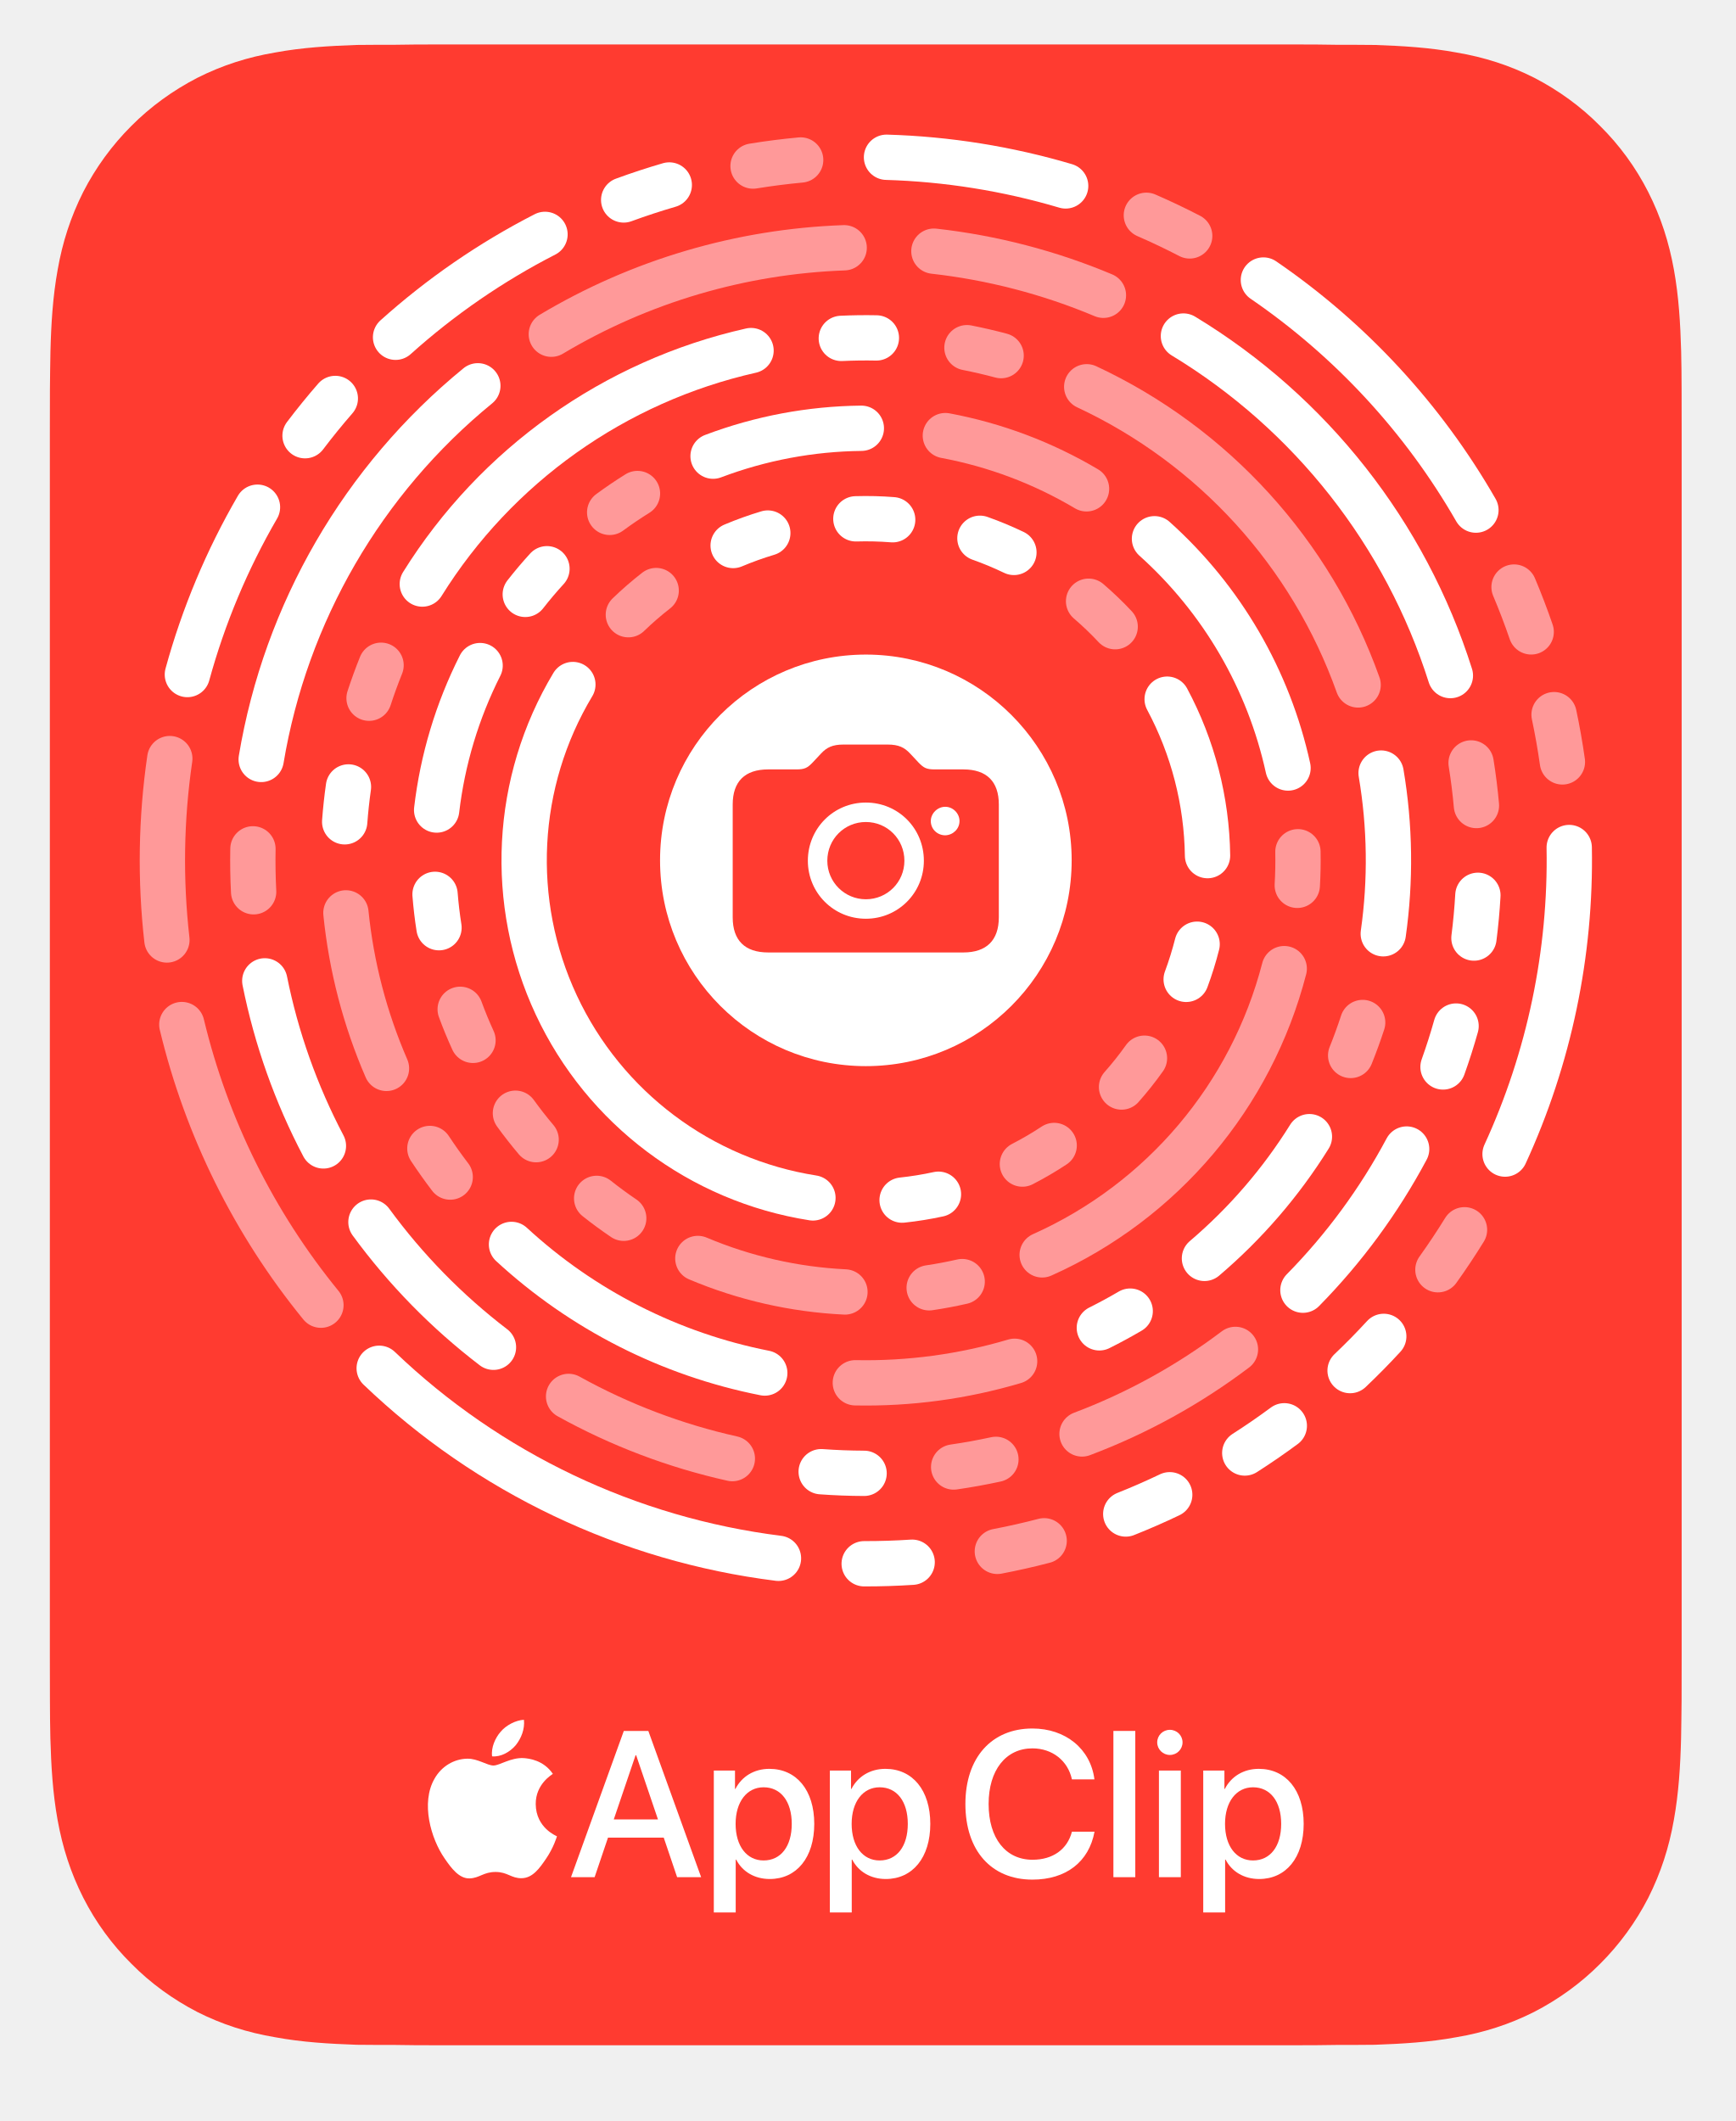
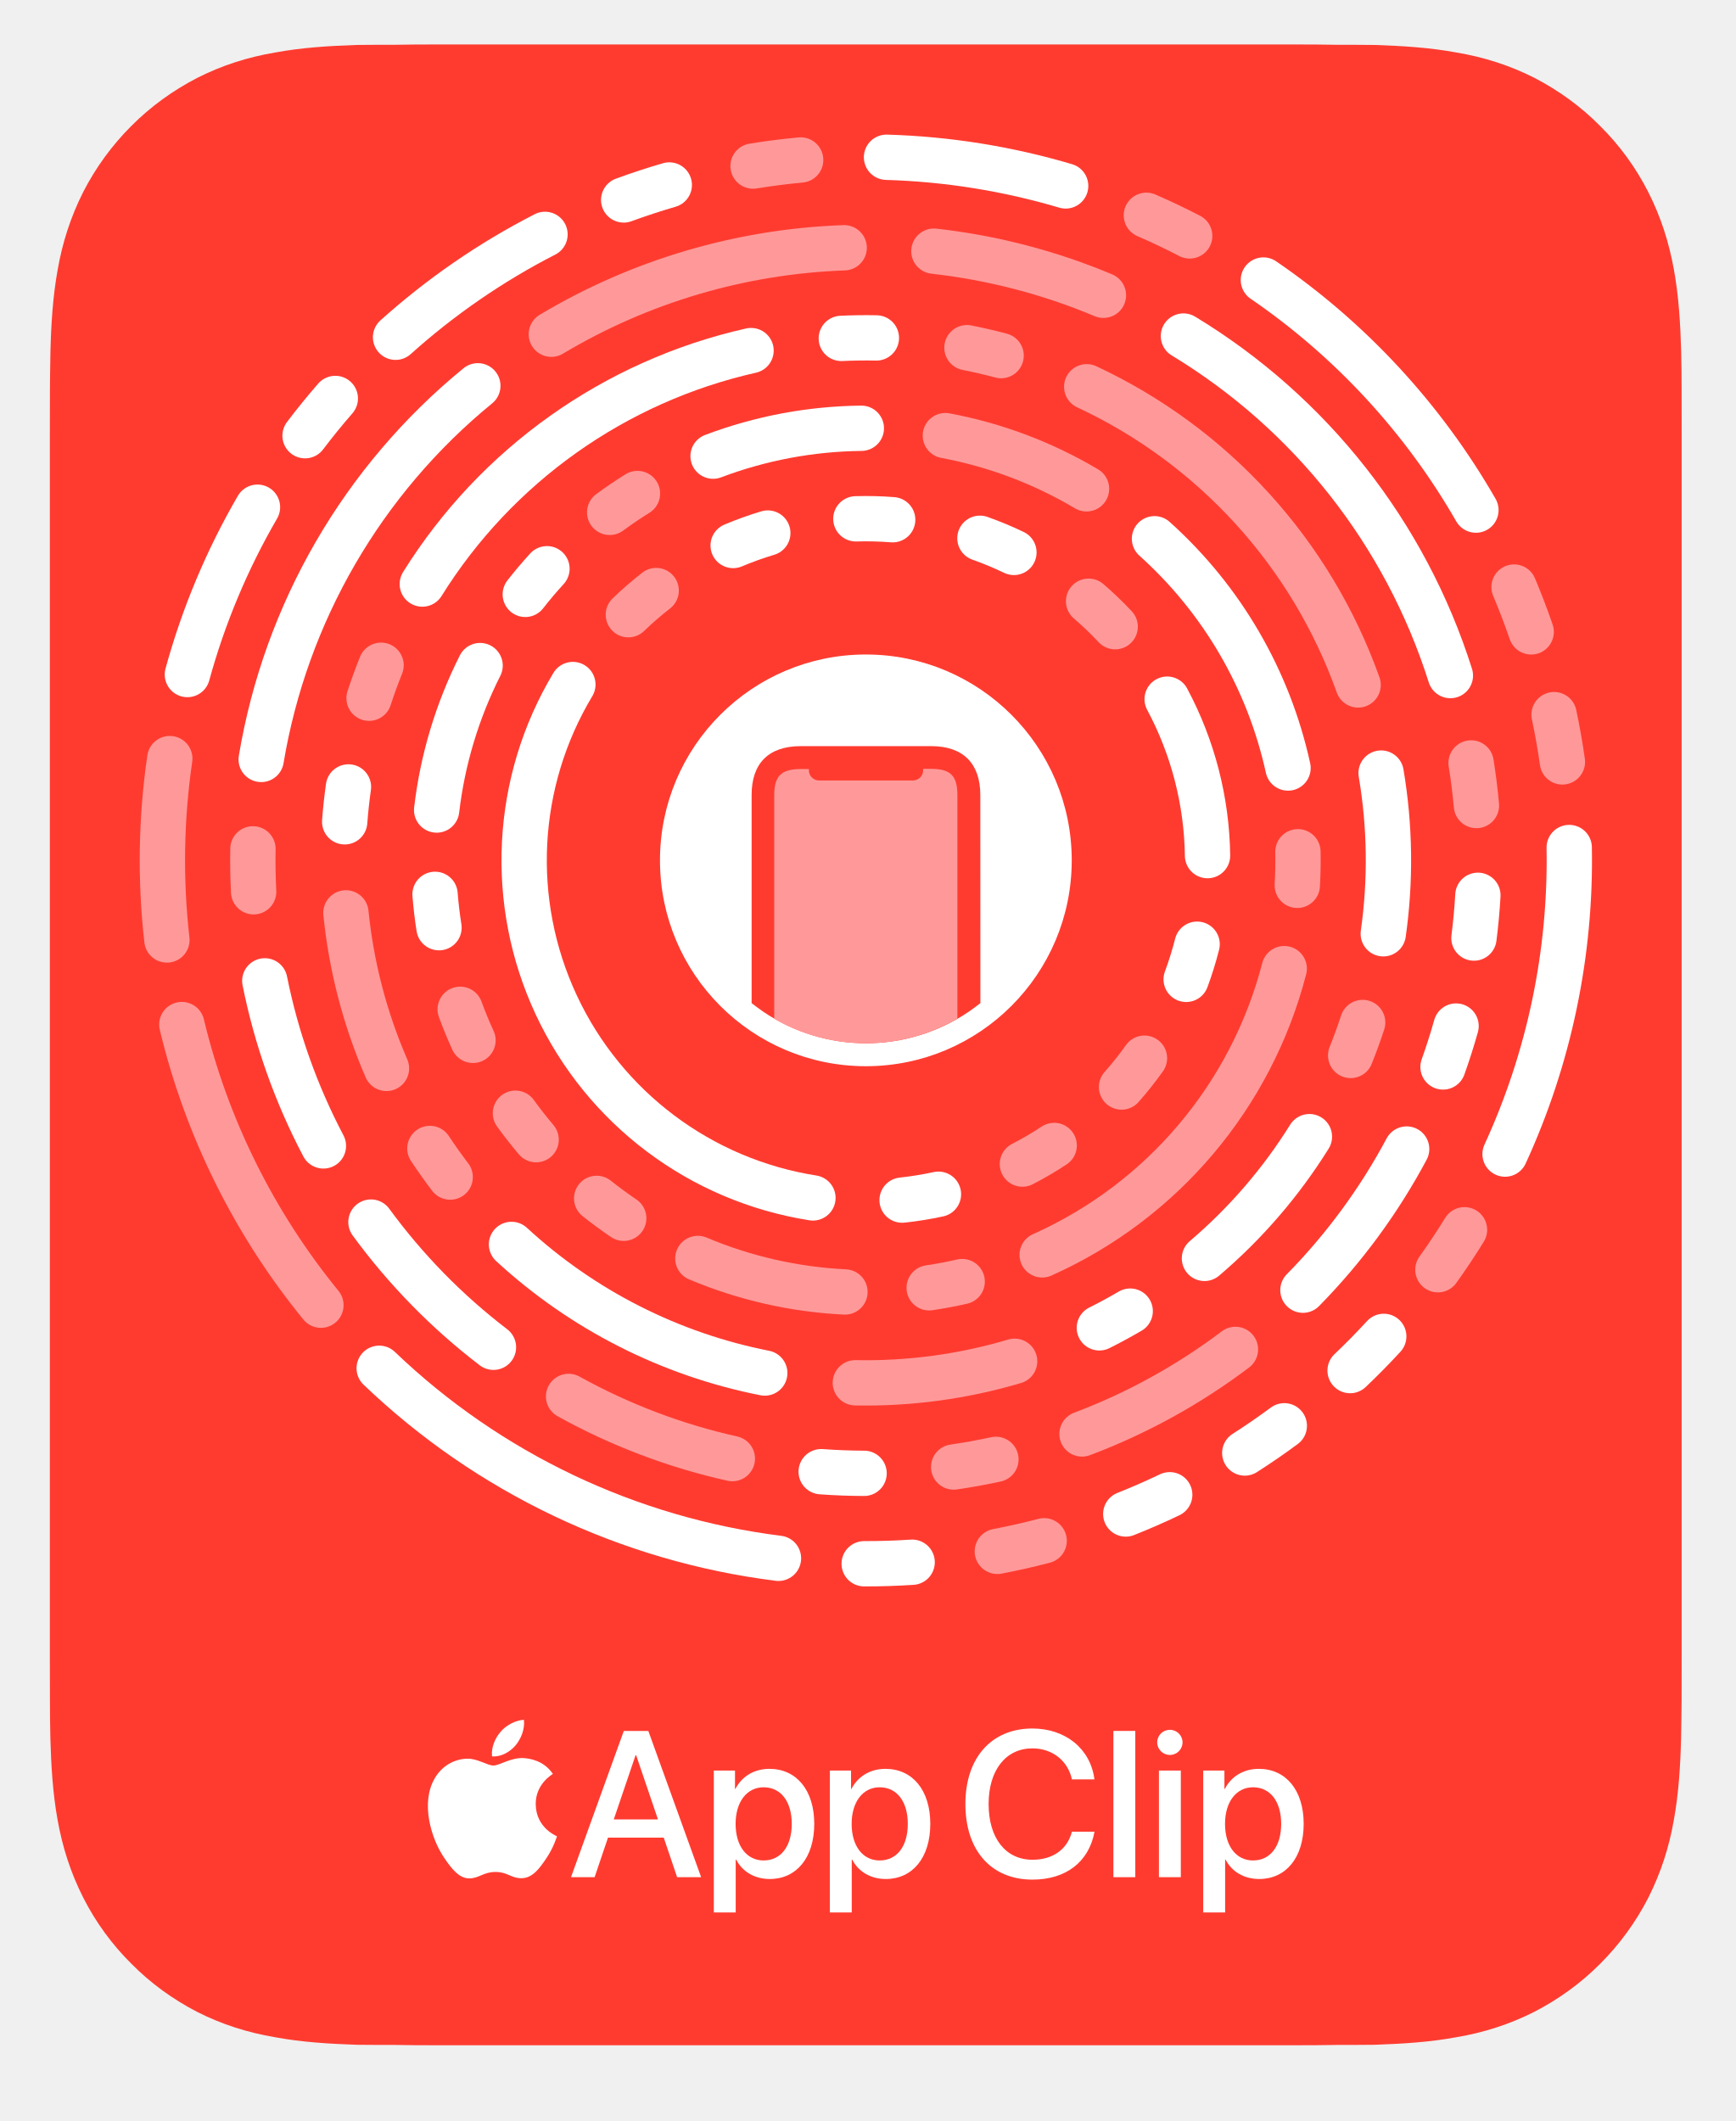
<svg xmlns="http://www.w3.org/2000/svg" data-design="Fingerprint" data-payload="https://www.example.com/info/123456" viewBox="-50 -50 900 1100">
  <g id="Lockup" transform="translate(-24.15 -26.94) scale(5.5512 5.5512)">
    <path id="Badge" d="M152.431,32.185c0-1.161-0.015-2.352-0.041-3.513 c-0.07-2.553-0.22-5.114-0.674-7.622c-0.461-2.553-1.213-4.927-2.404-7.272 c-1.157-2.277-2.672-4.362-4.492-6.163c-1.79-1.816-3.882-3.327-6.152-4.503 c-2.311-1.168-4.704-1.928-7.257-2.359c-2.523-0.469-5.076-0.618-7.629-0.707 c-1.184-0.015-2.33-0.015-3.513-0.015C118.884,0,117.507,0,116.1,0H36.342 c-1.396,0-2.78,0-4.161,0.03c-1.169,0-2.341,0-3.51,0.015 c-2.553,0.09-5.106,0.238-7.629,0.707c-2.553,0.431-4.935,1.191-7.253,2.359 c-2.281,1.176-4.373,2.687-6.178,4.503c-1.805,1.801-3.323,3.886-4.492,6.163 c-1.18,2.345-1.943,4.719-2.389,7.272c-0.454,2.508-0.61,5.069-0.674,7.622 c-0.019,1.161-0.041,2.352-0.048,3.513C0,33.555,0,34.947,0,36.316V47.685v91.326 v11.599c0,1.37,0,2.761,0.008,4.131c0,1.161,0.015,2.352,0.041,3.513 c0.071,2.553,0.22,5.114,0.674,7.622c0.461,2.553,1.213,4.927,2.404,7.272 c1.157,2.277,2.672,4.362,4.492,6.163c1.79,1.816,3.882,3.327,6.152,4.503 c2.311,1.168,4.704,1.928,7.257,2.359c2.523,0.469,5.076,0.618,7.629,0.707 c1.184,0.015,2.33,0.015,3.513,0.015c1.385,0.03,2.761,0.03,4.168,0.03 h79.758c1.396,0,2.78,0,4.161-0.03c1.169,0,2.341,0,3.51-0.015 c2.553-0.09,5.106-0.238,7.629-0.707c2.553-0.431,4.935-1.191,7.253-2.359 c2.281-1.176,4.373-2.687,6.178-4.503c1.805-1.801,3.323-3.886,4.492-6.163 c1.18-2.345,1.943-4.719,2.389-7.272c0.454-2.508,0.61-5.069,0.674-7.622 c0.019-1.161,0.041-2.352,0.048-3.513c0.007-1.37,0.007-2.761,0.007-4.131 v-11.369V47.915V36.316C152.439,34.947,152.439,33.555,152.431,32.185z" style="fill:#ff3b30" />
    <g id="Text" style="fill:#ffffff">
      <g>
        <path d="M57.348,167.53h-5.208l-1.25,3.693h-2.206l4.933-13.663 h2.291l4.933,13.663h-2.244L57.348,167.53z M52.68,165.826h4.128l-2.036-5.994 h-0.057L52.68,165.826z" />
        <path d="M71.408,166.242c0,3.153-1.657,5.151-4.157,5.151 c-1.43,0-2.566-0.701-3.134-1.808h-0.047v4.933h-2.045v-13.256h1.979v1.714 h0.038c0.587-1.146,1.733-1.875,3.172-1.875 C69.742,161.101,71.408,163.089,71.408,166.242z M69.306,166.242 c0-2.083-1.013-3.418-2.632-3.418c-1.562,0-2.613,1.363-2.613,3.418 c0,2.074,1.042,3.418,2.613,3.418C68.293,169.66,69.306,168.335,69.306,166.242z" />
        <path d="M82.248,166.242c0,3.153-1.657,5.151-4.157,5.151 c-1.43,0-2.566-0.701-3.134-1.808h-0.047v4.933h-2.045v-13.256h1.979v1.714 h0.038c0.587-1.146,1.733-1.875,3.172-1.875 C80.582,161.101,82.248,163.089,82.248,166.242z M80.146,166.242 c0-2.083-1.013-3.418-2.632-3.418c-1.562,0-2.613,1.363-2.613,3.418 c0,2.074,1.041,3.418,2.613,3.418C79.133,169.66,80.146,168.335,80.146,166.242z" />
        <path d="M85.527,164.386c0-4.327,2.443-7.054,6.259-7.054 c3.096,0,5.435,1.903,5.795,4.753h-2.102 c-0.379-1.752-1.837-2.897-3.693-2.897c-2.481,0-4.09,2.036-4.09,5.198 c0,3.191,1.591,5.208,4.1,5.208c1.903,0,3.257-0.975,3.683-2.623h2.111 c-0.521,2.822-2.661,4.479-5.804,4.479 C87.951,171.45,85.527,168.742,85.527,164.386z" />
        <path d="M99.353,157.559h2.045v13.663h-2.045V157.559z" />
        <path d="M103.445,158.629c0-0.653,0.53-1.174,1.183-1.174 c0.653,0,1.184,0.521,1.184,1.174c0,0.644-0.53,1.174-1.184,1.174 C103.975,159.803,103.445,159.273,103.445,158.629z M103.606,161.262h2.045v9.961 h-2.045V161.262z" />
        <path d="M117.128,166.242c0,3.153-1.657,5.151-4.157,5.151 c-1.43,0-2.566-0.701-3.134-1.808h-0.047v4.933h-2.045v-13.256h1.979v1.714 h0.038c0.587-1.146,1.733-1.875,3.172-1.875 C115.461,161.101,117.128,163.089,117.128,166.242z M115.026,166.242 c0-2.083-1.013-3.418-2.632-3.418c-1.562,0-2.613,1.363-2.613,3.418 c0,2.074,1.042,3.418,2.613,3.418C114.013,169.66,115.026,168.335,115.026,166.242z" />
      </g>
      <g>
        <path d="M43.521,158.893c0.511-0.639,0.858-1.498,0.767-2.375 c-0.748,0.037-1.661,0.494-2.19,1.133c-0.475,0.548-0.895,1.442-0.785,2.283 C42.152,160.007,42.992,159.514,43.521,158.893" />
        <path d="M44.278,160.098c-1.22-0.073-2.257,0.692-2.839,0.692 c-0.583,0-1.475-0.656-2.44-0.638c-1.256,0.018-2.421,0.728-3.058,1.858 c-1.311,2.259-0.346,5.61,0.929,7.45c0.619,0.91,1.365,1.912,2.348,1.876 c0.929-0.036,1.293-0.601,2.421-0.601c1.128,0,1.456,0.601,2.439,0.583 c1.019-0.018,1.657-0.911,2.276-1.822c0.71-1.038,1.001-2.04,1.019-2.094 c-0.018-0.018-1.966-0.765-1.984-3.006c-0.018-1.876,1.529-2.768,1.602-2.823 C46.117,160.28,44.751,160.135,44.278,160.098" />
      </g>
    </g>
  </g>
  <circle cx="400" cy="400" id="Background" r="400" style="fill:#ff3b30" transform="translate(-0.99 -3.8)" />
  <g id="Markers" transform="translate(-0.99 -3.8)">
    <g name="ring-1" transform="rotate(-78 400 400)">
      <path d="M 572.177 441.897 A 177.202 177.202 0 0 0 575.686 423.129" data-color="0" style="fill:none;stroke:#ffffff;stroke-linecap:round;stroke-miterlimit:10;stroke-width:23.5px" />
      <path d="M 545.415 501.266 A 177.202 177.202 0 0 0 555.467 485.033" data-color="1" style="fill:none;stroke:#ff9999;stroke-linecap:round;stroke-miterlimit:10;stroke-width:23.5px" />
      <path d="M 439.241 572.802 A 177.202 177.202 0 0 0 514.251 535.452" data-color="0" style="fill:none;stroke:#ffffff;stroke-linecap:round;stroke-miterlimit:10;stroke-width:23.5px" />
      <path d="M 374.168 575.309 A 177.202 177.202 0 0 0 393.179 577.07" data-color="0" style="fill:none;stroke:#ffffff;stroke-linecap:round;stroke-miterlimit:10;stroke-width:23.5px" />
      <path d="M 312.583 554.139 A 177.202 177.202 0 0 0 329.675 562.649" data-color="1" style="fill:none;stroke:#ff9999;stroke-linecap:round;stroke-miterlimit:10;stroke-width:23.5px" />
      <path d="M 262.805 512.152 A 177.202 177.202 0 0 0 275.668 526.262" data-color="1" style="fill:none;stroke:#ff9999;stroke-linecap:round;stroke-miterlimit:10;stroke-width:23.5px" />
      <path d="M 231.556 455.018 A 177.202 177.202 0 0 0 238.453 472.822" data-color="0" style="fill:none;stroke:#ffffff;stroke-linecap:round;stroke-miterlimit:10;stroke-width:23.5px" />
      <path d="M 457.605 232.423 A 177.202 177.202 0 0 0 223.056 409.547" data-color="0" style="fill:none;stroke:#ffffff;stroke-linecap:round;stroke-miterlimit:10;stroke-width:23.5px" />
      <path d="M 514.251 264.548 A 177.202 177.202 0 0 0 499.014 253.042" data-color="1" style="fill:none;stroke:#ff9999;stroke-linecap:round;stroke-miterlimit:10;stroke-width:23.5px" />
      <path d="M 555.467 314.967 A 177.202 177.202 0 0 0 545.415 298.734" data-color="0" style="fill:none;stroke:#ffffff;stroke-linecap:round;stroke-miterlimit:10;stroke-width:23.5px" />
      <path d="M 575.686 376.871 A 177.202 177.202 0 0 0 572.177 358.103" data-color="0" style="fill:none;stroke:#ffffff;stroke-linecap:round;stroke-miterlimit:10;stroke-width:23.5px" />
    </g>
    <g name="ring-2" transform="rotate(-85 400 400)">
      <path d="M 601.925 497.199 A 224.101 224.101 0 0 0 623.032 421.868" data-color="1" style="fill:none;stroke:#ff9999;stroke-linecap:round;stroke-miterlimit:10;stroke-width:23.5px" />
      <path d="M 466.788 613.917 A 224.101 224.101 0 0 0 579.2 534.568" data-color="0" style="fill:none;stroke:#ffffff;stroke-linecap:round;stroke-miterlimit:10;stroke-width:23.5px" />
      <path d="M 406.597 624.004 A 224.101 224.101 0 0 0 423.966 622.816" data-color="1" style="fill:none;stroke:#ff9999;stroke-linecap:round;stroke-miterlimit:10;stroke-width:23.5px" />
      <path d="M 204.145 508.914 A 224.101 224.101 0 0 0 362.962 621.019" data-color="1" style="fill:none;stroke:#ff9999;stroke-linecap:round;stroke-miterlimit:10;stroke-width:23.5px" />
      <path d="M 182.023 452.034 A 224.101 224.101 0 0 0 186.72 468.798" data-color="1" style="fill:none;stroke:#ff9999;stroke-linecap:round;stroke-miterlimit:10;stroke-width:23.5px" />
      <path d="M 186.72 331.202 A 224.101 224.101 0 0 0 176.068 408.705" data-color="1" style="fill:none;stroke:#ff9999;stroke-linecap:round;stroke-miterlimit:10;stroke-width:23.5px" />
      <path d="M 213.191 276.211 A 224.101 224.101 0 0 0 204.145 291.086" data-color="1" style="fill:none;stroke:#ff9999;stroke-linecap:round;stroke-miterlimit:10;stroke-width:23.5px" />
      <path d="M 253.516 230.401 A 224.101 224.101 0 0 0 240.793 242.284" data-color="1" style="fill:none;stroke:#ff9999;stroke-linecap:round;stroke-miterlimit:10;stroke-width:23.5px" />
      <path d="M 304.705 197.169 A 224.101 224.101 0 0 0 289.248 205.179" data-color="1" style="fill:none;stroke:#ff9999;stroke-linecap:round;stroke-miterlimit:10;stroke-width:23.5px" />
      <path d="M 362.962 178.981 A 224.101 224.101 0 0 0 345.917 182.523" data-color="0" style="fill:none;stroke:#ffffff;stroke-linecap:round;stroke-miterlimit:10;stroke-width:23.5px" />
      <path d="M 483.192 191.913 A 224.101 224.101 0 0 0 406.597 175.996" data-color="0" style="fill:none;stroke:#ffffff;stroke-linecap:round;stroke-miterlimit:10;stroke-width:23.5px" />
      <path d="M 536.249 222.074 A 224.101 224.101 0 0 0 522.026 212.034" data-color="0" style="fill:none;stroke:#ffffff;stroke-linecap:round;stroke-miterlimit:10;stroke-width:23.5px" />
      <path d="M 579.2 265.432 A 224.101 224.101 0 0 0 568.213 251.927" data-color="1" style="fill:none;stroke:#ff9999;stroke-linecap:round;stroke-miterlimit:10;stroke-width:23.5px" />
      <path d="M 623.032 378.132 A 224.101 224.101 0 0 0 601.925 302.801" data-color="0" style="fill:none;stroke:#ffffff;stroke-linecap:round;stroke-miterlimit:10;stroke-width:23.5px" />
    </g>
    <g name="ring-3" transform="rotate(-70 400 400)">
      <path d="M 572.798 608.763 A 271.001 271.001 0 0 0 669.97 423.619" data-color="1" style="fill:none;stroke:#ff9999;stroke-linecap:round;stroke-miterlimit:10;stroke-width:23.5px" />
      <path d="M 455.988 665.154 A 271.001 271.001 0 0 0 533.922 635.598" data-color="0" style="fill:none;stroke:#ffffff;stroke-linecap:round;stroke-miterlimit:10;stroke-width:23.5px" />
      <path d="M 390.906 670.848 A 271.001 271.001 0 0 0 409.094 670.848" data-color="1" style="fill:none;stroke:#ff9999;stroke-linecap:round;stroke-miterlimit:10;stroke-width:23.5px" />
      <path d="M 266.078 635.598 A 271.001 271.001 0 0 0 344.012 665.154" data-color="0" style="fill:none;stroke:#ffffff;stroke-linecap:round;stroke-miterlimit:10;stroke-width:23.5px" />
      <path d="M 213.587 596.702 A 271.001 271.001 0 0 0 227.202 608.763" data-color="0" style="fill:none;stroke:#ffffff;stroke-linecap:round;stroke-miterlimit:10;stroke-width:23.5px" />
      <path d="M 143.528 487.541 A 271.001 271.001 0 0 0 182.262 561.344" data-color="1" style="fill:none;stroke:#ff9999;stroke-linecap:round;stroke-miterlimit:10;stroke-width:23.5px" />
      <path d="M 149.977 295.453 A 271.001 271.001 0 0 0 132.223 441.675" data-color="0" style="fill:none;stroke:#ffffff;stroke-linecap:round;stroke-miterlimit:10;stroke-width:23.5px" />
      <path d="M 182.262 238.656 A 271.001 271.001 0 0 0 171.93 253.625" data-color="1" style="fill:none;stroke:#ff9999;stroke-linecap:round;stroke-miterlimit:10;stroke-width:23.5px" />
      <path d="M 282.183 155.95 A 271.001 271.001 0 0 0 213.587 203.298" data-color="1" style="fill:none;stroke:#ff9999;stroke-linecap:round;stroke-miterlimit:10;stroke-width:23.5px" />
      <path d="M 344.012 134.846 A 271.001 271.001 0 0 0 326.352 139.199" data-color="0" style="fill:none;stroke:#ffffff;stroke-linecap:round;stroke-miterlimit:10;stroke-width:23.5px" />
      <path d="M 409.094 129.152 A 271.001 271.001 0 0 0 390.906 129.152" data-color="1" style="fill:none;stroke:#ff9999;stroke-linecap:round;stroke-miterlimit:10;stroke-width:23.5px" />
      <path d="M 628.07 253.625 A 271.001 271.001 0 0 0 455.988 134.846" data-color="0" style="fill:none;stroke:#ffffff;stroke-linecap:round;stroke-miterlimit:10;stroke-width:23.5px" />
      <path d="M 656.472 312.459 A 271.001 271.001 0 0 0 650.023 295.453" data-color="0" style="fill:none;stroke:#ffffff;stroke-linecap:round;stroke-miterlimit:10;stroke-width:23.5px" />
      <path d="M 669.97 376.381 A 271.001 271.001 0 0 0 667.777 358.325" data-color="1" style="fill:none;stroke:#ff9999;stroke-linecap:round;stroke-miterlimit:10;stroke-width:23.5px" />
    </g>
    <g name="ring-4" transform="rotate(-63 400 400)">
      <path d="M 622.997 626.568 A 317.9 317.9 0 0 0 717.047 423.282" data-color="0" style="fill:none;stroke:#ffffff;stroke-linecap:round;stroke-miterlimit:10;stroke-width:23.5px" />
      <path d="M 569.078 669.209 A 317.9 317.9 0 0 0 587.507 656.714" data-color="1" style="fill:none;stroke:#ff9999;stroke-linecap:round;stroke-miterlimit:10;stroke-width:23.5px" />
      <path d="M 507.253 699.262 A 317.9 317.9 0 0 0 527.937 691.02" data-color="0" style="fill:none;stroke:#ffffff;stroke-linecap:round;stroke-miterlimit:10;stroke-width:23.5px" />
      <path d="M 440.413 715.321 A 317.9 317.9 0 0 0 462.385 711.719" data-color="0" style="fill:none;stroke:#ffffff;stroke-linecap:round;stroke-miterlimit:10;stroke-width:23.5px" />
      <path d="M 304.278 703.147 A 317.9 317.9 0 0 0 393.916 717.842" data-color="0" style="fill:none;stroke:#ffffff;stroke-linecap:round;stroke-miterlimit:10;stroke-width:23.5px" />
      <path d="M 185.837 634.936 A 317.9 317.9 0 0 0 261.02 685.911" data-color="1" style="fill:none;stroke:#ff9999;stroke-linecap:round;stroke-miterlimit:10;stroke-width:23.5px" />
      <path d="M 140.34 583.404 A 317.9 317.9 0 0 0 153.814 601.13" data-color="1" style="fill:none;stroke:#ff9999;stroke-linecap:round;stroke-miterlimit:10;stroke-width:23.5px" />
      <path d="M 106.984 523.297 A 317.9 317.9 0 0 0 116.333 543.505" data-color="0" style="fill:none;stroke:#ffffff;stroke-linecap:round;stroke-miterlimit:10;stroke-width:23.5px" />
      <path d="M 82.295 388.867 A 317.9 317.9 0 0 0 92.116 479.17" data-color="1" style="fill:none;stroke:#ff9999;stroke-linecap:round;stroke-miterlimit:10;stroke-width:23.5px" />
      <path d="M 116.333 256.495 A 317.9 317.9 0 0 0 87.329 342.575" data-color="0" style="fill:none;stroke:#ffffff;stroke-linecap:round;stroke-miterlimit:10;stroke-width:23.5px" />
      <path d="M 202.807 150.65 A 317.9 317.9 0 0 0 140.34 216.596" data-color="0" style="fill:none;stroke:#ffffff;stroke-linecap:round;stroke-miterlimit:10;stroke-width:23.5px" />
      <path d="M 261.02 114.089 A 317.9 317.9 0 0 0 241.348 124.518" data-color="1" style="fill:none;stroke:#ff9999;stroke-linecap:round;stroke-miterlimit:10;stroke-width:23.5px" />
      <path d="M 527.937 108.98 A 317.9 317.9 0 0 0 304.278 96.853" data-color="0" style="fill:none;stroke:#ffffff;stroke-linecap:round;stroke-miterlimit:10;stroke-width:23.5px" />
      <path d="M 677.968 245.745 A 317.9 317.9 0 0 0 569.078 130.791" data-color="1" style="fill:none;stroke:#ff9999;stroke-linecap:round;stroke-miterlimit:10;stroke-width:23.5px" />
      <path d="M 717.047 376.718 A 317.9 317.9 0 0 0 697.52 288.006" data-color="1" style="fill:none;stroke:#ff9999;stroke-linecap:round;stroke-miterlimit:10;stroke-width:23.5px" />
    </g>
    <g name="ring-5" transform="rotate(-70 400 400)">
      <path d="M 761.754 447.042 A 364.8 364.8 0 0 0 764.12 422.271" data-color="1" style="fill:none;stroke:#ff9999;stroke-linecap:round;stroke-miterlimit:10;stroke-width:23.5px" />
      <path d="M 678.894 635.153 A 364.8 364.8 0 0 0 753.325 490.778" data-color="0" style="fill:none;stroke:#ffffff;stroke-linecap:round;stroke-miterlimit:10;stroke-width:23.5px" />
      <path d="M 629.351 683.685 A 364.8 364.8 0 0 0 648.157 667.389" data-color="1" style="fill:none;stroke:#ff9999;stroke-linecap:round;stroke-miterlimit:10;stroke-width:23.5px" />
      <path d="M 571.519 721.963 A 364.8 364.8 0 0 0 593.069 709.521" data-color="1" style="fill:none;stroke:#ff9999;stroke-linecap:round;stroke-miterlimit:10;stroke-width:23.5px" />
      <path d="M 370.224 763.583 A 364.8 364.8 0 0 0 531.003 740.466" data-color="0" style="fill:none;stroke:#ffffff;stroke-linecap:round;stroke-miterlimit:10;stroke-width:23.5px" />
      <path d="M 301.954 751.377 A 364.8 364.8 0 0 0 326.137 757.244" data-color="1" style="fill:none;stroke:#ff9999;stroke-linecap:round;stroke-miterlimit:10;stroke-width:23.5px" />
      <path d="M 237.227 726.472 A 364.8 364.8 0 0 0 259.863 736.809" data-color="0" style="fill:none;stroke:#ffffff;stroke-linecap:round;stroke-miterlimit:10;stroke-width:23.5px" />
      <path d="M 178.383 689.767 A 364.8 364.8 0 0 0 198.653 704.202" data-color="0" style="fill:none;stroke:#ffffff;stroke-linecap:round;stroke-miterlimit:10;stroke-width:23.5px" />
      <path d="M 127.549 642.59 A 364.8 364.8 0 0 0 144.721 660.599" data-color="0" style="fill:none;stroke:#ffffff;stroke-linecap:round;stroke-miterlimit:10;stroke-width:23.5px" />
      <path d="M 86.563 586.644 A 364.8 364.8 0 0 0 100.016 607.578" data-color="1" style="fill:none;stroke:#ff9999;stroke-linecap:round;stroke-miterlimit:10;stroke-width:23.5px" />
      <path d="M 56.904 523.953 A 364.8 364.8 0 0 0 66.153 547.054" data-color="0" style="fill:none;stroke:#ffffff;stroke-linecap:round;stroke-miterlimit:10;stroke-width:23.5px" />
      <path d="M 66.153 252.946 A 364.8 364.8 0 0 0 44.355 481.216" data-color="0" style="fill:none;stroke:#ffffff;stroke-linecap:round;stroke-miterlimit:10;stroke-width:23.5px" />
      <path d="M 198.653 95.798 A 364.8 364.8 0 0 0 86.563 213.356" data-color="1" style="fill:none;stroke:#ff9999;stroke-linecap:round;stroke-miterlimit:10;stroke-width:23.5px" />
      <path d="M 326.137 42.756 A 364.8 364.8 0 0 0 237.227 73.528" data-color="1" style="fill:none;stroke:#ff9999;stroke-linecap:round;stroke-miterlimit:10;stroke-width:23.5px" />
      <path d="M 464.202 40.894 A 364.8 364.8 0 0 0 370.224 36.417" data-color="0" style="fill:none;stroke:#ffffff;stroke-linecap:round;stroke-miterlimit:10;stroke-width:23.5px" />
      <path d="M 531.003 59.534 A 364.8 364.8 0 0 0 507.487 51.395" data-color="0" style="fill:none;stroke:#ffffff;stroke-linecap:round;stroke-miterlimit:10;stroke-width:23.5px" />
      <path d="M 648.157 132.611 A 364.8 364.8 0 0 0 571.519 78.037" data-color="0" style="fill:none;stroke:#ffffff;stroke-linecap:round;stroke-miterlimit:10;stroke-width:23.5px" />
      <path d="M 694.277 184.407 A 364.8 364.8 0 0 0 678.894 164.847" data-color="0" style="fill:none;stroke:#ffffff;stroke-linecap:round;stroke-miterlimit:10;stroke-width:23.5px" />
      <path d="M 729.76 243.995 A 364.8 364.8 0 0 0 718.357 221.877" data-color="1" style="fill:none;stroke:#ff9999;stroke-linecap:round;stroke-miterlimit:10;stroke-width:23.5px" />
      <path d="M 764.12 377.729 A 364.8 364.8 0 0 0 746.314 285.346" data-color="0" style="fill:none;stroke:#ffffff;stroke-linecap:round;stroke-miterlimit:10;stroke-width:23.5px" />
    </g>
  </g>
-   <g id="Logo" data-logo-type="Camera" transform="translate(292.2857 289.4757) scale(1.874 1.874)">
-     <path d="M56.95,40.953c-8.905,0-16.051,7.145-16.051,16.104c0,8.905,7.145,16.051,16.051,16.051s16.051-7.145,16.051-16.051C73.001,48.045,65.855,40.953,56.95,40.953z M56.95,67.721c-5.866,0-10.665-4.746-10.665-10.665c0-5.972,4.746-10.718,10.665-10.718s10.665,4.746,10.665,10.718C67.615,62.976,62.869,67.721,56.95,67.721z" style="fill:#ffffff" />
-     <path d="M78.919,42.126c-2.186,0-3.999,1.866-3.999,3.946c0,2.24,1.813,3.946,3.999,3.946c2.133-0.053,3.946-1.76,3.946-3.946C82.865,43.939,81.052,42.126,78.919,42.126z" style="fill:#ffffff" />
-     <path d="M57.003,0C57.003,0,56.95,0,57.003,0C25.489,0,0,25.489,0,56.95s25.489,56.95,56.95,56.95s56.95-25.489,56.95-56.95C113.9,25.542,88.411,0.053,57.003,0z M93.744,72.734c0,6.346-3.413,9.705-9.812,9.705H29.915c-6.452,0-9.812-3.359-9.812-9.705V41.486c0-6.346,3.359-9.705,9.812-9.705h7.785c2.346,0,3.093-0.427,4.533-1.92l2.346-2.506c1.546-1.653,3.146-2.453,6.186-2.453H62.976c3.039,0,4.639,0.8,6.186,2.453l2.346,2.506c1.44,1.493,2.186,1.92,4.533,1.92h7.892c6.452,0,9.812,3.359,9.812,9.705V72.734H93.744z" style="fill:#ffffff" />
+   <g id="Logo" data-logo-type="phone" transform="translate(292.2484 289.4384) scale(1.98 1.98)">
+     <path id="outer_circle" d="M53.92,0a53.92,53.92,0,1,0,53.92,53.92A53.92,53.92,0,0,0,53.92,0Zm30,91.32c-1,.78-2,1.51-3,2.21h0a47.94,47.94,0,0,1-53.92,0h0c-1-.7-2-1.44-3-2.21V36.8C24,28.47,28.47,24,36.91,24H71c8.38,0,12.9,4.51,12.9,12.84Z" style="fill:#ffffff" />
+     <path id="phone_screen" d="M77.89,95.42V36.8c0-5.06-1.81-6.85-6.9-6.85H68.92v.13A2.69,2.69,0,0,1,66.11,33H41.8A2.69,2.69,0,0,1,39,30.08V30H36.92c-5.14,0-7,1.79-7,6.85V95.42h0a48,48,0,0,0,47.94,0h0Z" style="fill:#ff9999;isolation:isolate" />
  </g>
</svg>
